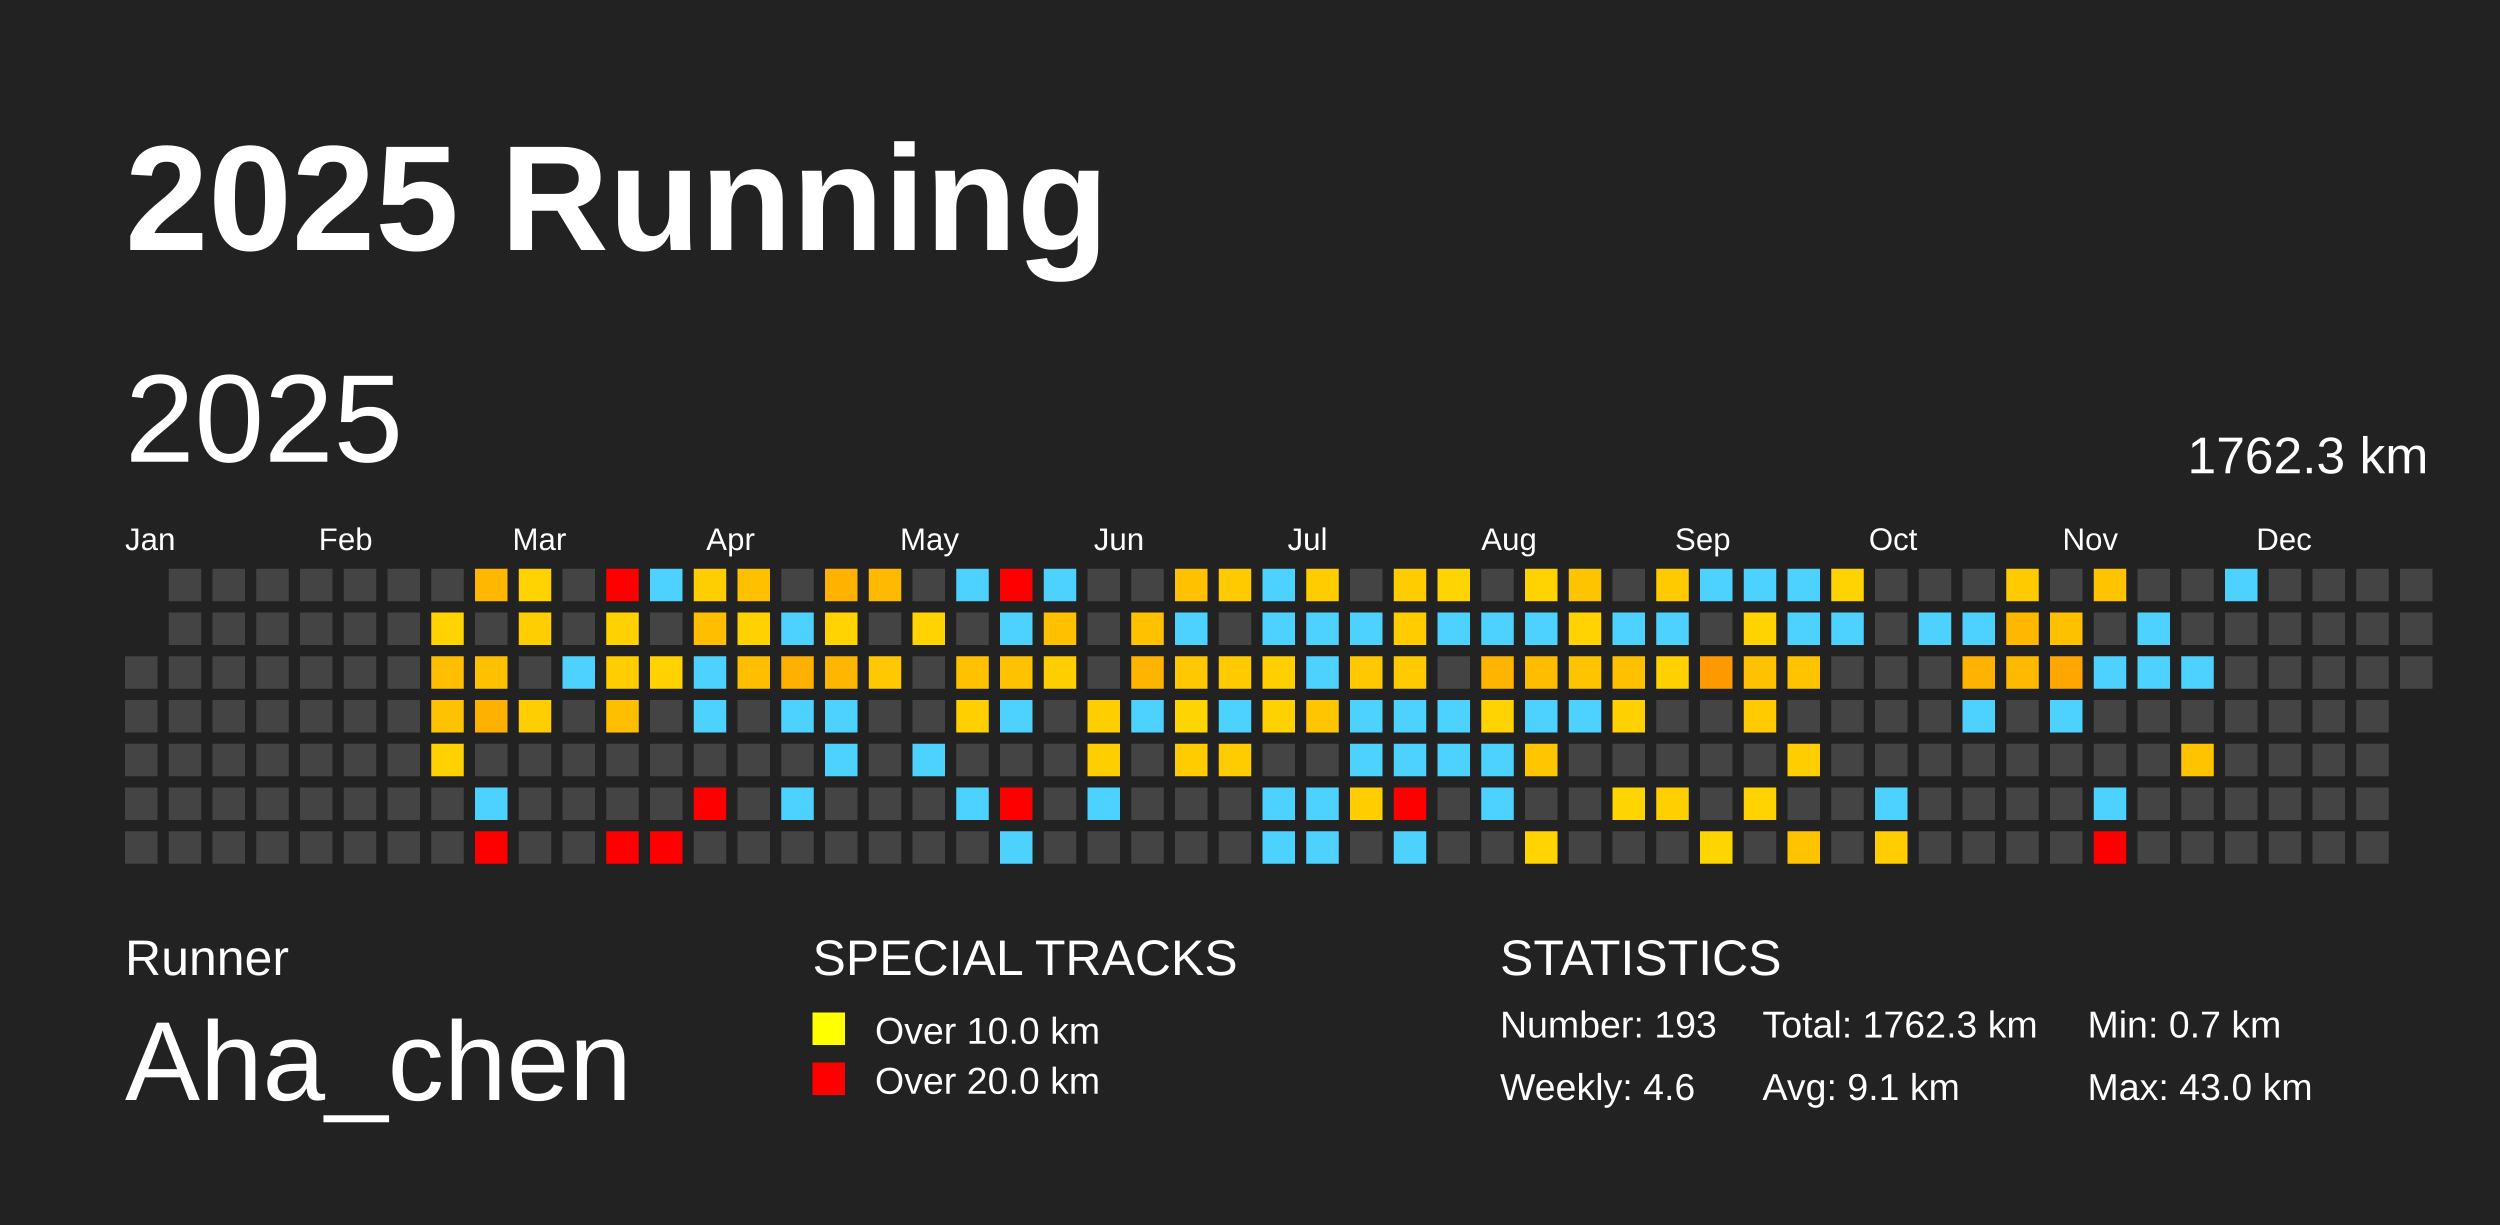
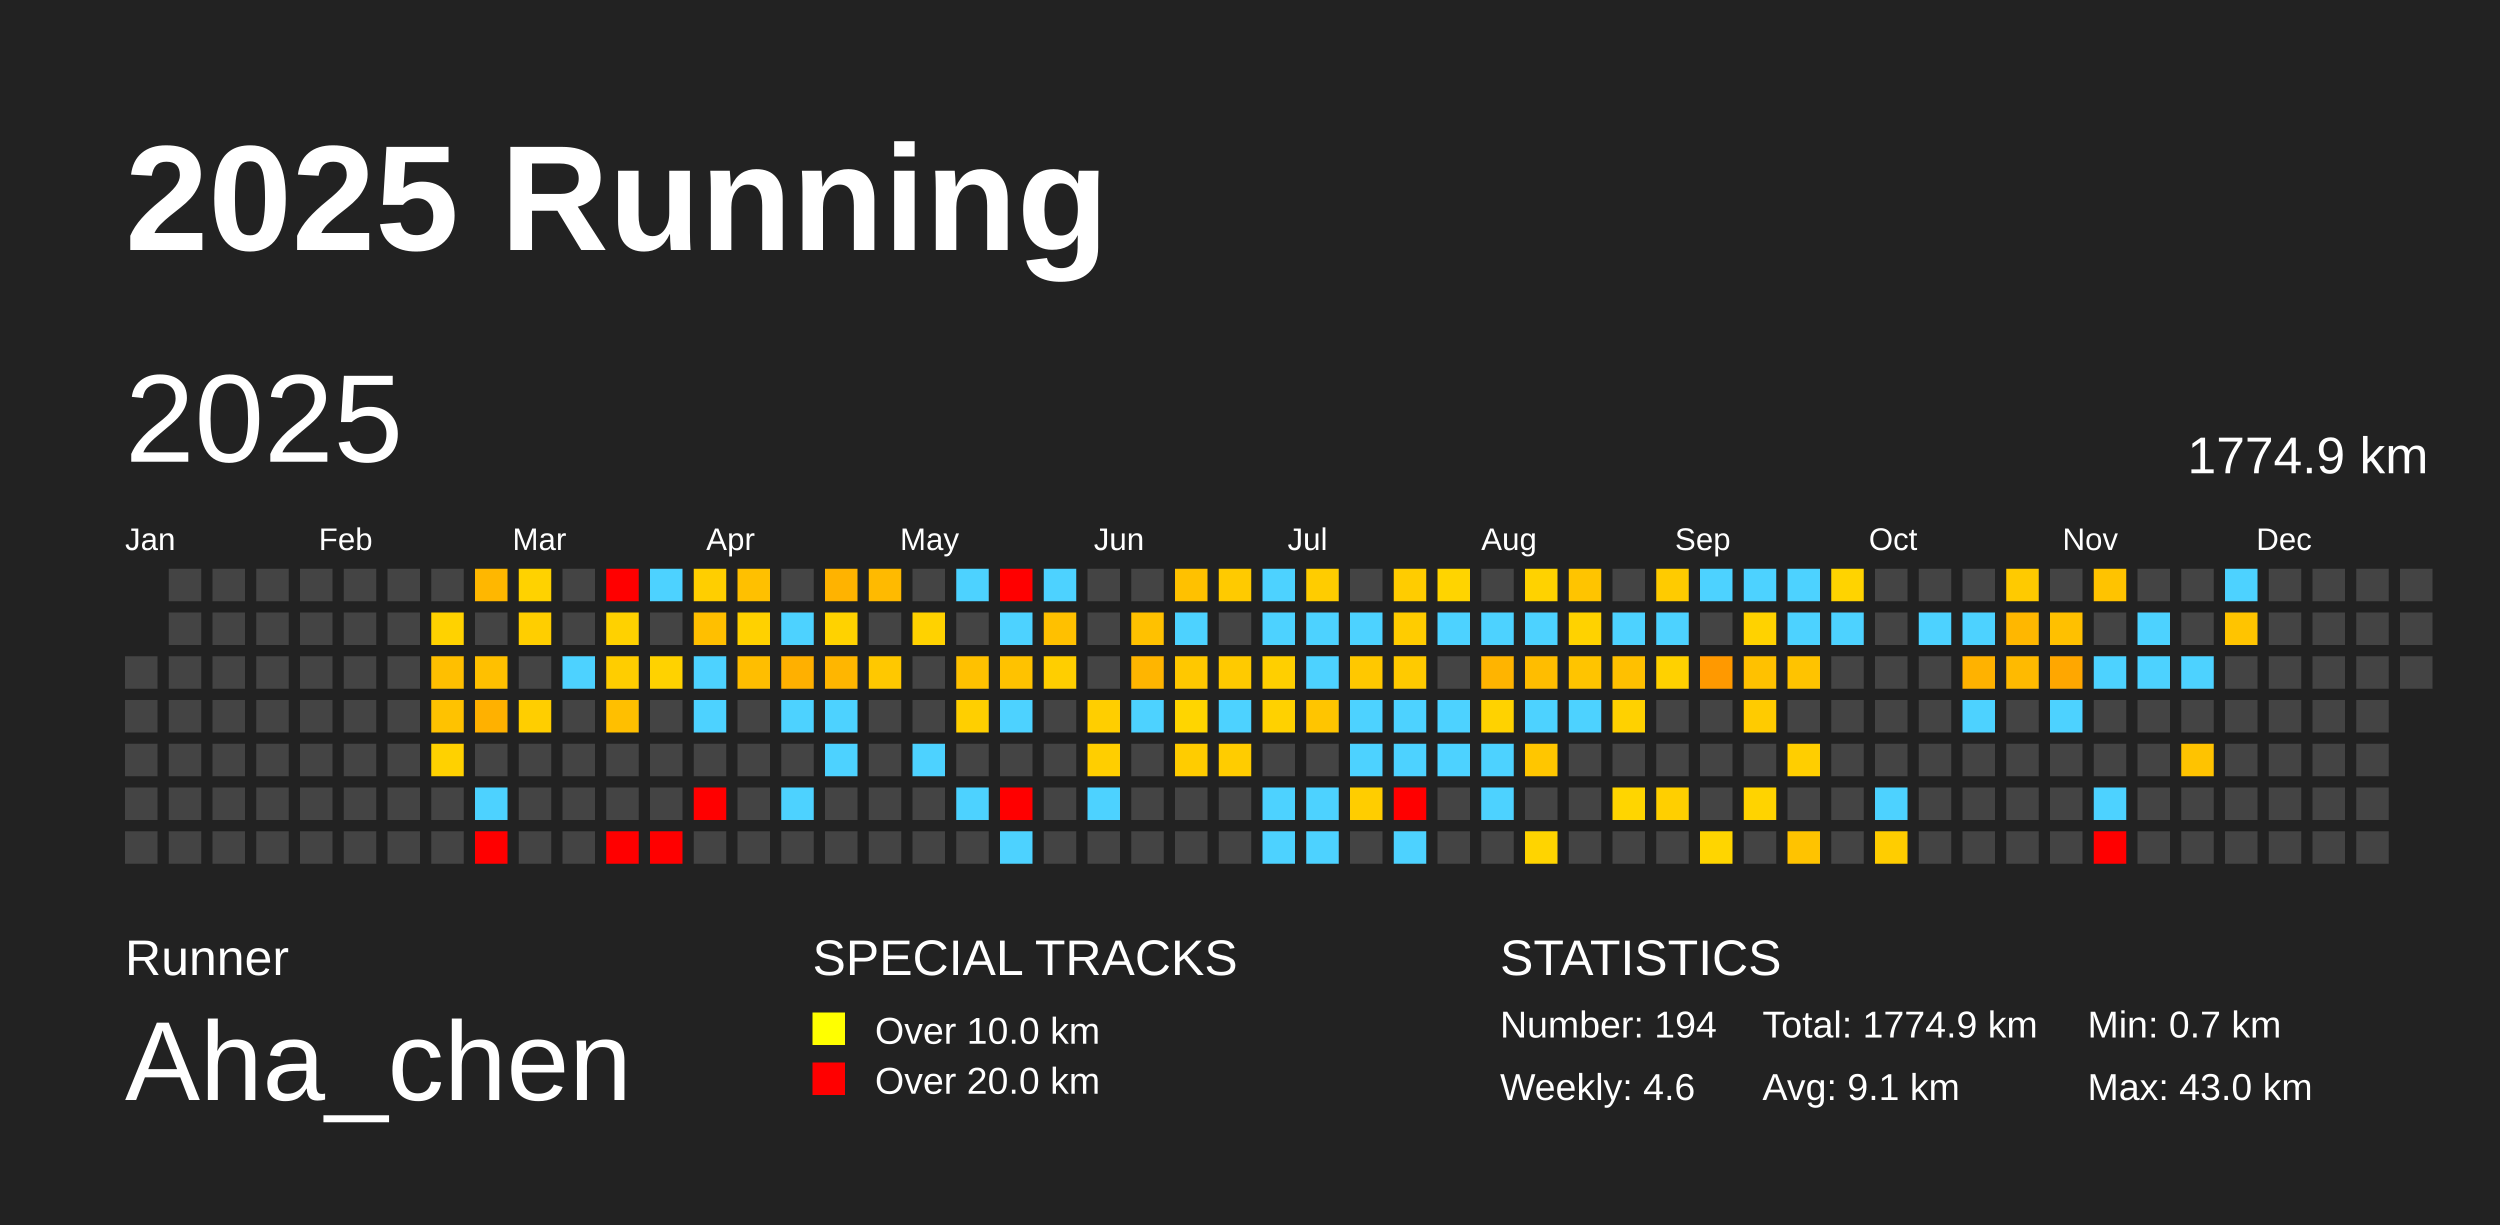
<svg xmlns="http://www.w3.org/2000/svg" baseProfile="full" height="98mm" version="1.1" viewBox="0,0,200,98" width="200mm">
  <defs />
  <rect fill="#222222" height="98" width="200" x="0" y="0" />
  <text fill="#FFFFFF" style="font-size:12px; font-family:Arial; font-weight:bold;" x="10" y="20">2025 Running</text>
  <text fill="#FFFFFF" style="font-size:4px; font-family:Arial" x="10" y="78">Runner</text>
  <text fill="#FFFFFF" style="font-size:9px; font-family:Arial" x="10" y="88">Aha_chen</text>
  <text fill="#FFFFFF" style="font-size:4px; font-family:Arial" x="65" y="78">SPECIAL TRACKS</text>
  <rect fill="yellow" height="2.6" width="2.6" x="65" y="81" />
  <text fill="#FFFFFF" style="font-size:3px; font-family:Arial" x="70" y="83.5">Over 10.0 km</text>
  <rect fill="red" height="2.6" width="2.6" x="65" y="85" />
  <text fill="#FFFFFF" style="font-size:3px; font-family:Arial" x="70" y="87.5">Over 20.0 km</text>
  <text fill="#FFFFFF" style="font-size:4px; font-family:Arial" x="120" y="78">STATISTICS</text>
-   <text fill="#FFFFFF" style="font-size:3px; font-family:Arial" x="120" y="83">Number: 193</text>
+   <text fill="#FFFFFF" style="font-size:3px; font-family:Arial" x="120" y="83">Number: 194</text>
  <text fill="#FFFFFF" style="font-size:3px; font-family:Arial" x="120" y="88">Weekly: 4.6</text>
-   <text fill="#FFFFFF" style="font-size:3px; font-family:Arial" x="141" y="83">Total: 1762.3 km</text>
+   <text fill="#FFFFFF" style="font-size:3px; font-family:Arial" x="141" y="83">Total: 1774.9 km</text>
  <text fill="#FFFFFF" style="font-size:3px; font-family:Arial" x="141" y="88">Avg: 9.1 km</text>
  <text fill="#FFFFFF" style="font-size:3px; font-family:Arial" x="167" y="83">Min: 0.7 km</text>
  <text fill="#FFFFFF" style="font-size:3px; font-family:Arial" x="167" y="88">Max: 43.0 km</text>
  <text dominant-baseline="hanging" fill="#FFFFFF" style="font-size:10.0px; font-family:Arial;" x="10" y="30">2025</text>
-   <text dominant-baseline="hanging" fill="#FFFFFF" style="font-size:4.125px; font-family:Arial;" x="175" y="35">1762.3 km</text>
+   <text dominant-baseline="hanging" fill="#FFFFFF" style="font-size:4.125px; font-family:Arial;" x="175" y="35">1774.9 km</text>
  <text fill="#FFFFFF" style="font-size:2.5px; font-family:Arial" x="10.0" y="44">Jan</text>
  <text fill="#FFFFFF" style="font-size:2.5px; font-family:Arial" x="25.5" y="44">Feb</text>
  <text fill="#FFFFFF" style="font-size:2.5px; font-family:Arial" x="41.0" y="44">Mar</text>
  <text fill="#FFFFFF" style="font-size:2.5px; font-family:Arial" x="56.5" y="44">Apr</text>
  <text fill="#FFFFFF" style="font-size:2.5px; font-family:Arial" x="72.0" y="44">May</text>
  <text fill="#FFFFFF" style="font-size:2.5px; font-family:Arial" x="87.5" y="44">Jun</text>
  <text fill="#FFFFFF" style="font-size:2.5px; font-family:Arial" x="103.0" y="44">Jul</text>
  <text fill="#FFFFFF" style="font-size:2.5px; font-family:Arial" x="118.5" y="44">Aug</text>
  <text fill="#FFFFFF" style="font-size:2.5px; font-family:Arial" x="134.0" y="44">Sep</text>
  <text fill="#FFFFFF" style="font-size:2.5px; font-family:Arial" x="149.5" y="44">Oct</text>
  <text fill="#FFFFFF" style="font-size:2.5px; font-family:Arial" x="165.0" y="44">Nov</text>
  <text fill="#FFFFFF" style="font-size:2.5px; font-family:Arial" x="180.5" y="44">Dec</text>
  <rect fill="#444444" height="2.6" width="2.6" x="10.0" y="52.5" />
  <rect fill="#444444" height="2.6" width="2.6" x="10.0" y="56.0" />
  <rect fill="#444444" height="2.6" width="2.6" x="10.0" y="59.5" />
  <rect fill="#444444" height="2.6" width="2.6" x="10.0" y="63.0" />
  <rect fill="#444444" height="2.6" width="2.6" x="10.0" y="66.5" />
  <rect fill="#444444" height="2.6" width="2.6" x="13.5" y="45.5" />
  <rect fill="#444444" height="2.6" width="2.6" x="13.5" y="49.0" />
  <rect fill="#444444" height="2.6" width="2.6" x="13.5" y="52.5" />
  <rect fill="#444444" height="2.6" width="2.6" x="13.5" y="56.0" />
  <rect fill="#444444" height="2.6" width="2.6" x="13.5" y="59.5" />
  <rect fill="#444444" height="2.6" width="2.6" x="13.5" y="63.0" />
  <rect fill="#444444" height="2.6" width="2.6" x="13.5" y="66.5" />
  <rect fill="#444444" height="2.6" width="2.6" x="17.0" y="45.5" />
  <rect fill="#444444" height="2.6" width="2.6" x="17.0" y="49.0" />
  <rect fill="#444444" height="2.6" width="2.6" x="17.0" y="52.5" />
  <rect fill="#444444" height="2.6" width="2.6" x="17.0" y="56.0" />
  <rect fill="#444444" height="2.6" width="2.6" x="17.0" y="59.5" />
  <rect fill="#444444" height="2.6" width="2.6" x="17.0" y="63.0" />
  <rect fill="#444444" height="2.6" width="2.6" x="17.0" y="66.5" />
  <rect fill="#444444" height="2.6" width="2.6" x="20.5" y="45.5" />
  <rect fill="#444444" height="2.6" width="2.6" x="20.5" y="49.0" />
  <rect fill="#444444" height="2.6" width="2.6" x="20.5" y="52.5" />
  <rect fill="#444444" height="2.6" width="2.6" x="20.5" y="56.0" />
  <rect fill="#444444" height="2.6" width="2.6" x="20.5" y="59.5" />
  <rect fill="#444444" height="2.6" width="2.6" x="20.5" y="63.0" />
  <rect fill="#444444" height="2.6" width="2.6" x="20.5" y="66.5" />
  <rect fill="#444444" height="2.6" width="2.6" x="24.0" y="45.5" />
  <rect fill="#444444" height="2.6" width="2.6" x="24.0" y="49.0" />
  <rect fill="#444444" height="2.6" width="2.6" x="24.0" y="52.5" />
  <rect fill="#444444" height="2.6" width="2.6" x="24.0" y="56.0" />
  <rect fill="#444444" height="2.6" width="2.6" x="24.0" y="59.5" />
  <rect fill="#444444" height="2.6" width="2.6" x="24.0" y="63.0" />
  <rect fill="#444444" height="2.6" width="2.6" x="24.0" y="66.5" />
  <rect fill="#444444" height="2.6" width="2.6" x="27.5" y="45.5" />
  <rect fill="#444444" height="2.6" width="2.6" x="27.5" y="49.0" />
  <rect fill="#444444" height="2.6" width="2.6" x="27.5" y="52.5" />
  <rect fill="#444444" height="2.6" width="2.6" x="27.5" y="56.0" />
  <rect fill="#444444" height="2.6" width="2.6" x="27.5" y="59.5" />
  <rect fill="#444444" height="2.6" width="2.6" x="27.5" y="63.0" />
  <rect fill="#444444" height="2.6" width="2.6" x="27.5" y="66.5" />
  <rect fill="#444444" height="2.6" width="2.6" x="31.0" y="45.5" />
  <rect fill="#444444" height="2.6" width="2.6" x="31.0" y="49.0" />
  <rect fill="#444444" height="2.6" width="2.6" x="31.0" y="52.5" />
  <rect fill="#444444" height="2.6" width="2.6" x="31.0" y="56.0" />
  <rect fill="#444444" height="2.6" width="2.6" x="31.0" y="59.5" />
  <rect fill="#444444" height="2.6" width="2.6" x="31.0" y="63.0" />
  <rect fill="#444444" height="2.6" width="2.6" x="31.0" y="66.5" />
  <rect fill="#444444" height="2.6" width="2.6" x="34.5" y="45.5" />
  <rect fill="#ffd200" height="2.6" width="2.6" x="34.5" y="49.0" />
  <rect fill="#ffbf00" height="2.6" width="2.6" x="34.5" y="52.5" />
  <rect fill="#ffc200" height="2.6" width="2.6" x="34.5" y="56.0" />
  <rect fill="#ffd100" height="2.6" width="2.6" x="34.5" y="59.5" />
  <rect fill="#444444" height="2.6" width="2.6" x="34.5" y="63.0" />
  <rect fill="#444444" height="2.6" width="2.6" x="34.5" y="66.5" />
  <rect fill="#ffb700" height="2.6" width="2.6" x="38.0" y="45.5" />
  <rect fill="#444444" height="2.6" width="2.6" x="38.0" y="49.0" />
  <rect fill="#ffc000" height="2.6" width="2.6" x="38.0" y="52.5" />
  <rect fill="#ffb100" height="2.6" width="2.6" x="38.0" y="56.0" />
  <rect fill="#444444" height="2.6" width="2.6" x="38.0" y="59.5" />
  <rect fill="#4dd2ff" height="2.6" width="2.6" x="38.0" y="63.0" />
  <rect fill="red" height="2.6" width="2.6" x="38.0" y="66.5" />
  <rect fill="#ffd200" height="2.6" width="2.6" x="41.5" y="45.5" />
  <rect fill="#ffce00" height="2.6" width="2.6" x="41.5" y="49.0" />
  <rect fill="#444444" height="2.6" width="2.6" x="41.5" y="52.5" />
  <rect fill="#ffce00" height="2.6" width="2.6" x="41.5" y="56.0" />
  <rect fill="#444444" height="2.6" width="2.6" x="41.5" y="59.5" />
  <rect fill="#444444" height="2.6" width="2.6" x="41.5" y="63.0" />
  <rect fill="#444444" height="2.6" width="2.6" x="41.5" y="66.5" />
  <rect fill="#444444" height="2.6" width="2.6" x="45.0" y="45.5" />
  <rect fill="#444444" height="2.6" width="2.6" x="45.0" y="49.0" />
  <rect fill="#4dd2ff" height="2.6" width="2.6" x="45.0" y="52.5" />
  <rect fill="#444444" height="2.6" width="2.6" x="45.0" y="56.0" />
  <rect fill="#444444" height="2.6" width="2.6" x="45.0" y="59.5" />
  <rect fill="#444444" height="2.6" width="2.6" x="45.0" y="63.0" />
  <rect fill="#444444" height="2.6" width="2.6" x="45.0" y="66.5" />
  <rect fill="red" height="2.6" width="2.6" x="48.5" y="45.5" />
  <rect fill="#ffd100" height="2.6" width="2.6" x="48.5" y="49.0" />
  <rect fill="#ffcd00" height="2.6" width="2.6" x="48.5" y="52.5" />
  <rect fill="#ffbf00" height="2.6" width="2.6" x="48.5" y="56.0" />
  <rect fill="#444444" height="2.6" width="2.6" x="48.5" y="59.5" />
  <rect fill="#444444" height="2.6" width="2.6" x="48.5" y="63.0" />
  <rect fill="red" height="2.6" width="2.6" x="48.5" y="66.5" />
  <rect fill="#4dd2ff" height="2.6" width="2.6" x="52.0" y="45.5" />
  <rect fill="#444444" height="2.6" width="2.6" x="52.0" y="49.0" />
  <rect fill="#ffd200" height="2.6" width="2.6" x="52.0" y="52.5" />
  <rect fill="#444444" height="2.6" width="2.6" x="52.0" y="56.0" />
  <rect fill="#444444" height="2.6" width="2.6" x="52.0" y="59.5" />
  <rect fill="#444444" height="2.6" width="2.6" x="52.0" y="63.0" />
  <rect fill="red" height="2.6" width="2.6" x="52.0" y="66.5" />
  <rect fill="#ffce00" height="2.6" width="2.6" x="55.5" y="45.5" />
  <rect fill="#ffbf00" height="2.6" width="2.6" x="55.5" y="49.0" />
  <rect fill="#4dd2ff" height="2.6" width="2.6" x="55.5" y="52.5" />
  <rect fill="#4dd2ff" height="2.6" width="2.6" x="55.5" y="56.0" />
  <rect fill="#444444" height="2.6" width="2.6" x="55.5" y="59.5" />
  <rect fill="red" height="2.6" width="2.6" x="55.5" y="63.0" />
  <rect fill="#444444" height="2.6" width="2.6" x="55.5" y="66.5" />
  <rect fill="#ffc000" height="2.6" width="2.6" x="59.0" y="45.5" />
  <rect fill="#ffd100" height="2.6" width="2.6" x="59.0" y="49.0" />
  <rect fill="#ffbe00" height="2.6" width="2.6" x="59.0" y="52.5" />
  <rect fill="#444444" height="2.6" width="2.6" x="59.0" y="56.0" />
  <rect fill="#444444" height="2.6" width="2.6" x="59.0" y="59.5" />
  <rect fill="#444444" height="2.6" width="2.6" x="59.0" y="63.0" />
  <rect fill="#444444" height="2.6" width="2.6" x="59.0" y="66.5" />
  <rect fill="#444444" height="2.6" width="2.6" x="62.5" y="45.5" />
  <rect fill="#4dd2ff" height="2.6" width="2.6" x="62.5" y="49.0" />
  <rect fill="#ffb000" height="2.6" width="2.6" x="62.5" y="52.5" />
  <rect fill="#4dd2ff" height="2.6" width="2.6" x="62.5" y="56.0" />
  <rect fill="#444444" height="2.6" width="2.6" x="62.5" y="59.5" />
  <rect fill="#4dd2ff" height="2.6" width="2.6" x="62.5" y="63.0" />
  <rect fill="#444444" height="2.6" width="2.6" x="62.5" y="66.5" />
  <rect fill="#ffb300" height="2.6" width="2.6" x="66.0" y="45.5" />
  <rect fill="#ffd200" height="2.6" width="2.6" x="66.0" y="49.0" />
  <rect fill="#ffb600" height="2.6" width="2.6" x="66.0" y="52.5" />
  <rect fill="#4dd2ff" height="2.6" width="2.6" x="66.0" y="56.0" />
  <rect fill="#4dd2ff" height="2.6" width="2.6" x="66.0" y="59.5" />
  <rect fill="#444444" height="2.6" width="2.6" x="66.0" y="63.0" />
  <rect fill="#444444" height="2.6" width="2.6" x="66.0" y="66.5" />
  <rect fill="#ffba00" height="2.6" width="2.6" x="69.5" y="45.5" />
  <rect fill="#444444" height="2.6" width="2.6" x="69.5" y="49.0" />
  <rect fill="#ffc800" height="2.6" width="2.6" x="69.5" y="52.5" />
  <rect fill="#444444" height="2.6" width="2.6" x="69.5" y="56.0" />
  <rect fill="#444444" height="2.6" width="2.6" x="69.5" y="59.5" />
  <rect fill="#444444" height="2.6" width="2.6" x="69.5" y="63.0" />
  <rect fill="#444444" height="2.6" width="2.6" x="69.5" y="66.5" />
  <rect fill="#444444" height="2.6" width="2.6" x="73.0" y="45.5" />
  <rect fill="#ffd200" height="2.6" width="2.6" x="73.0" y="49.0" />
  <rect fill="#444444" height="2.6" width="2.6" x="73.0" y="52.5" />
  <rect fill="#444444" height="2.6" width="2.6" x="73.0" y="56.0" />
  <rect fill="#4dd2ff" height="2.6" width="2.6" x="73.0" y="59.5" />
  <rect fill="#444444" height="2.6" width="2.6" x="73.0" y="63.0" />
  <rect fill="#444444" height="2.6" width="2.6" x="73.0" y="66.5" />
  <rect fill="#4dd2ff" height="2.6" width="2.6" x="76.5" y="45.5" />
  <rect fill="#444444" height="2.6" width="2.6" x="76.5" y="49.0" />
  <rect fill="#ffc100" height="2.6" width="2.6" x="76.5" y="52.5" />
  <rect fill="#ffcf00" height="2.6" width="2.6" x="76.5" y="56.0" />
  <rect fill="#444444" height="2.6" width="2.6" x="76.5" y="59.5" />
  <rect fill="#4dd2ff" height="2.6" width="2.6" x="76.5" y="63.0" />
  <rect fill="#444444" height="2.6" width="2.6" x="76.5" y="66.5" />
  <rect fill="red" height="2.6" width="2.6" x="80.0" y="45.5" />
  <rect fill="#4dd2ff" height="2.6" width="2.6" x="80.0" y="49.0" />
  <rect fill="#ffc200" height="2.6" width="2.6" x="80.0" y="52.5" />
  <rect fill="#4dd2ff" height="2.6" width="2.6" x="80.0" y="56.0" />
  <rect fill="#444444" height="2.6" width="2.6" x="80.0" y="59.5" />
  <rect fill="red" height="2.6" width="2.6" x="80.0" y="63.0" />
  <rect fill="#4dd2ff" height="2.6" width="2.6" x="80.0" y="66.5" />
  <rect fill="#4dd2ff" height="2.6" width="2.6" x="83.5" y="45.5" />
  <rect fill="#ffc000" height="2.6" width="2.6" x="83.5" y="49.0" />
  <rect fill="#ffce00" height="2.6" width="2.6" x="83.5" y="52.5" />
  <rect fill="#444444" height="2.6" width="2.6" x="83.5" y="56.0" />
  <rect fill="#444444" height="2.6" width="2.6" x="83.5" y="59.5" />
  <rect fill="#444444" height="2.6" width="2.6" x="83.5" y="63.0" />
  <rect fill="#444444" height="2.6" width="2.6" x="83.5" y="66.5" />
  <rect fill="#444444" height="2.6" width="2.6" x="87.0" y="45.5" />
  <rect fill="#444444" height="2.6" width="2.6" x="87.0" y="49.0" />
  <rect fill="#444444" height="2.6" width="2.6" x="87.0" y="52.5" />
  <rect fill="#ffce00" height="2.6" width="2.6" x="87.0" y="56.0" />
  <rect fill="#ffce00" height="2.6" width="2.6" x="87.0" y="59.5" />
  <rect fill="#4dd2ff" height="2.6" width="2.6" x="87.0" y="63.0" />
  <rect fill="#444444" height="2.6" width="2.6" x="87.0" y="66.5" />
  <rect fill="#444444" height="2.6" width="2.6" x="90.5" y="45.5" />
  <rect fill="#ffc100" height="2.6" width="2.6" x="90.5" y="49.0" />
  <rect fill="#ffb500" height="2.6" width="2.6" x="90.5" y="52.5" />
  <rect fill="#4dd2ff" height="2.6" width="2.6" x="90.5" y="56.0" />
  <rect fill="#444444" height="2.6" width="2.6" x="90.5" y="59.5" />
  <rect fill="#444444" height="2.6" width="2.6" x="90.5" y="63.0" />
  <rect fill="#444444" height="2.6" width="2.6" x="90.5" y="66.5" />
  <rect fill="#ffc100" height="2.6" width="2.6" x="94.0" y="45.5" />
  <rect fill="#4dd2ff" height="2.6" width="2.6" x="94.0" y="49.0" />
  <rect fill="#ffc800" height="2.6" width="2.6" x="94.0" y="52.5" />
  <rect fill="#ffd500" height="2.6" width="2.6" x="94.0" y="56.0" />
  <rect fill="#ffcc00" height="2.6" width="2.6" x="94.0" y="59.5" />
  <rect fill="#444444" height="2.6" width="2.6" x="94.0" y="63.0" />
  <rect fill="#444444" height="2.6" width="2.6" x="94.0" y="66.5" />
  <rect fill="#ffca00" height="2.6" width="2.6" x="97.5" y="45.5" />
  <rect fill="#444444" height="2.6" width="2.6" x="97.5" y="49.0" />
  <rect fill="#ffca00" height="2.6" width="2.6" x="97.5" y="52.5" />
  <rect fill="#4dd2ff" height="2.6" width="2.6" x="97.5" y="56.0" />
  <rect fill="#ffcc00" height="2.6" width="2.6" x="97.5" y="59.5" />
  <rect fill="#444444" height="2.6" width="2.6" x="97.5" y="63.0" />
  <rect fill="#444444" height="2.6" width="2.6" x="97.5" y="66.5" />
  <rect fill="#4dd2ff" height="2.6" width="2.6" x="101.0" y="45.5" />
  <rect fill="#4dd2ff" height="2.6" width="2.6" x="101.0" y="49.0" />
  <rect fill="#ffcf00" height="2.6" width="2.6" x="101.0" y="52.5" />
  <rect fill="#ffd100" height="2.6" width="2.6" x="101.0" y="56.0" />
  <rect fill="#444444" height="2.6" width="2.6" x="101.0" y="59.5" />
  <rect fill="#4dd2ff" height="2.6" width="2.6" x="101.0" y="63.0" />
  <rect fill="#4dd2ff" height="2.6" width="2.6" x="101.0" y="66.5" />
  <rect fill="#ffcc00" height="2.6" width="2.6" x="104.5" y="45.5" />
  <rect fill="#4dd2ff" height="2.6" width="2.6" x="104.5" y="49.0" />
  <rect fill="#4dd2ff" height="2.6" width="2.6" x="104.5" y="52.5" />
  <rect fill="#ffc500" height="2.6" width="2.6" x="104.5" y="56.0" />
  <rect fill="#444444" height="2.6" width="2.6" x="104.5" y="59.5" />
  <rect fill="#4dd2ff" height="2.6" width="2.6" x="104.5" y="63.0" />
  <rect fill="#4dd2ff" height="2.6" width="2.6" x="104.5" y="66.5" />
  <rect fill="#444444" height="2.6" width="2.6" x="108.0" y="45.5" />
  <rect fill="#4dd2ff" height="2.6" width="2.6" x="108.0" y="49.0" />
  <rect fill="#ffc800" height="2.6" width="2.6" x="108.0" y="52.5" />
  <rect fill="#4dd2ff" height="2.6" width="2.6" x="108.0" y="56.0" />
  <rect fill="#4dd2ff" height="2.6" width="2.6" x="108.0" y="59.5" />
  <rect fill="#ffcd00" height="2.6" width="2.6" x="108.0" y="63.0" />
  <rect fill="#444444" height="2.6" width="2.6" x="108.0" y="66.5" />
  <rect fill="#ffcc00" height="2.6" width="2.6" x="111.5" y="45.5" />
  <rect fill="#ffcc00" height="2.6" width="2.6" x="111.5" y="49.0" />
  <rect fill="#ffca00" height="2.6" width="2.6" x="111.5" y="52.5" />
  <rect fill="#4dd2ff" height="2.6" width="2.6" x="111.5" y="56.0" />
  <rect fill="#4dd2ff" height="2.6" width="2.6" x="111.5" y="59.5" />
  <rect fill="red" height="2.6" width="2.6" x="111.5" y="63.0" />
  <rect fill="#4dd2ff" height="2.6" width="2.6" x="111.5" y="66.5" />
  <rect fill="#ffd400" height="2.6" width="2.6" x="115.0" y="45.5" />
  <rect fill="#4dd2ff" height="2.6" width="2.6" x="115.0" y="49.0" />
  <rect fill="#444444" height="2.6" width="2.6" x="115.0" y="52.5" />
  <rect fill="#4dd2ff" height="2.6" width="2.6" x="115.0" y="56.0" />
  <rect fill="#4dd2ff" height="2.6" width="2.6" x="115.0" y="59.5" />
  <rect fill="#444444" height="2.6" width="2.6" x="115.0" y="63.0" />
  <rect fill="#444444" height="2.6" width="2.6" x="115.0" y="66.5" />
  <rect fill="#444444" height="2.6" width="2.6" x="118.5" y="45.5" />
  <rect fill="#4dd2ff" height="2.6" width="2.6" x="118.5" y="49.0" />
  <rect fill="#ffb400" height="2.6" width="2.6" x="118.5" y="52.5" />
  <rect fill="#ffd200" height="2.6" width="2.6" x="118.5" y="56.0" />
  <rect fill="#4dd2ff" height="2.6" width="2.6" x="118.5" y="59.5" />
  <rect fill="#4dd2ff" height="2.6" width="2.6" x="118.5" y="63.0" />
  <rect fill="#444444" height="2.6" width="2.6" x="118.5" y="66.5" />
  <rect fill="#ffd200" height="2.6" width="2.6" x="122.0" y="45.5" />
  <rect fill="#4dd2ff" height="2.6" width="2.6" x="122.0" y="49.0" />
  <rect fill="#ffbd00" height="2.6" width="2.6" x="122.0" y="52.5" />
  <rect fill="#4dd2ff" height="2.6" width="2.6" x="122.0" y="56.0" />
  <rect fill="#ffc600" height="2.6" width="2.6" x="122.0" y="59.5" />
  <rect fill="#444444" height="2.6" width="2.6" x="122.0" y="63.0" />
  <rect fill="#ffd400" height="2.6" width="2.6" x="122.0" y="66.5" />
  <rect fill="#ffc400" height="2.6" width="2.6" x="125.5" y="45.5" />
  <rect fill="#ffd200" height="2.6" width="2.6" x="125.5" y="49.0" />
  <rect fill="#ffc400" height="2.6" width="2.6" x="125.5" y="52.5" />
  <rect fill="#4dd2ff" height="2.6" width="2.6" x="125.5" y="56.0" />
  <rect fill="#444444" height="2.6" width="2.6" x="125.5" y="59.5" />
  <rect fill="#444444" height="2.6" width="2.6" x="125.5" y="63.0" />
  <rect fill="#444444" height="2.6" width="2.6" x="125.5" y="66.5" />
  <rect fill="#444444" height="2.6" width="2.6" x="129.0" y="45.5" />
  <rect fill="#4dd2ff" height="2.6" width="2.6" x="129.0" y="49.0" />
  <rect fill="#ffc000" height="2.6" width="2.6" x="129.0" y="52.5" />
  <rect fill="#ffd100" height="2.6" width="2.6" x="129.0" y="56.0" />
  <rect fill="#444444" height="2.6" width="2.6" x="129.0" y="59.5" />
  <rect fill="#ffd500" height="2.6" width="2.6" x="129.0" y="63.0" />
  <rect fill="#444444" height="2.6" width="2.6" x="129.0" y="66.5" />
  <rect fill="#ffcb00" height="2.6" width="2.6" x="132.5" y="45.5" />
  <rect fill="#4dd2ff" height="2.6" width="2.6" x="132.5" y="49.0" />
  <rect fill="#ffd100" height="2.6" width="2.6" x="132.5" y="52.5" />
  <rect fill="#444444" height="2.6" width="2.6" x="132.5" y="56.0" />
  <rect fill="#444444" height="2.6" width="2.6" x="132.5" y="59.5" />
  <rect fill="#ffcf00" height="2.6" width="2.6" x="132.5" y="63.0" />
  <rect fill="#444444" height="2.6" width="2.6" x="132.5" y="66.5" />
  <rect fill="#4dd2ff" height="2.6" width="2.6" x="136.0" y="45.5" />
  <rect fill="#444444" height="2.6" width="2.6" x="136.0" y="49.0" />
  <rect fill="#ff9900" height="2.6" width="2.6" x="136.0" y="52.5" />
  <rect fill="#444444" height="2.6" width="2.6" x="136.0" y="56.0" />
  <rect fill="#444444" height="2.6" width="2.6" x="136.0" y="59.5" />
  <rect fill="#444444" height="2.6" width="2.6" x="136.0" y="63.0" />
  <rect fill="#ffd500" height="2.6" width="2.6" x="136.0" y="66.5" />
  <rect fill="#4dd2ff" height="2.6" width="2.6" x="139.5" y="45.5" />
  <rect fill="#ffd200" height="2.6" width="2.6" x="139.5" y="49.0" />
  <rect fill="#ffc100" height="2.6" width="2.6" x="139.5" y="52.5" />
  <rect fill="#ffcb00" height="2.6" width="2.6" x="139.5" y="56.0" />
  <rect fill="#444444" height="2.6" width="2.6" x="139.5" y="59.5" />
  <rect fill="#ffd300" height="2.6" width="2.6" x="139.5" y="63.0" />
  <rect fill="#444444" height="2.6" width="2.6" x="139.5" y="66.5" />
  <rect fill="#4dd2ff" height="2.6" width="2.6" x="143.0" y="45.5" />
  <rect fill="#4dd2ff" height="2.6" width="2.6" x="143.0" y="49.0" />
  <rect fill="#ffc300" height="2.6" width="2.6" x="143.0" y="52.5" />
  <rect fill="#444444" height="2.6" width="2.6" x="143.0" y="56.0" />
  <rect fill="#ffce00" height="2.6" width="2.6" x="143.0" y="59.5" />
  <rect fill="#444444" height="2.6" width="2.6" x="143.0" y="63.0" />
  <rect fill="#ffc300" height="2.6" width="2.6" x="143.0" y="66.5" />
  <rect fill="#ffd300" height="2.6" width="2.6" x="146.5" y="45.5" />
  <rect fill="#4dd2ff" height="2.6" width="2.6" x="146.5" y="49.0" />
  <rect fill="#444444" height="2.6" width="2.6" x="146.5" y="52.5" />
  <rect fill="#444444" height="2.6" width="2.6" x="146.5" y="56.0" />
  <rect fill="#444444" height="2.6" width="2.6" x="146.5" y="59.5" />
  <rect fill="#444444" height="2.6" width="2.6" x="146.5" y="63.0" />
  <rect fill="#444444" height="2.6" width="2.6" x="146.5" y="66.5" />
  <rect fill="#444444" height="2.6" width="2.6" x="150.0" y="45.5" />
  <rect fill="#444444" height="2.6" width="2.6" x="150.0" y="49.0" />
  <rect fill="#444444" height="2.6" width="2.6" x="150.0" y="52.5" />
  <rect fill="#444444" height="2.6" width="2.6" x="150.0" y="56.0" />
  <rect fill="#444444" height="2.6" width="2.6" x="150.0" y="59.5" />
  <rect fill="#4dd2ff" height="2.6" width="2.6" x="150.0" y="63.0" />
  <rect fill="#ffcd00" height="2.6" width="2.6" x="150.0" y="66.5" />
  <rect fill="#444444" height="2.6" width="2.6" x="153.5" y="45.5" />
  <rect fill="#4dd2ff" height="2.6" width="2.6" x="153.5" y="49.0" />
  <rect fill="#444444" height="2.6" width="2.6" x="153.5" y="52.5" />
  <rect fill="#444444" height="2.6" width="2.6" x="153.5" y="56.0" />
  <rect fill="#444444" height="2.6" width="2.6" x="153.5" y="59.5" />
  <rect fill="#444444" height="2.6" width="2.6" x="153.5" y="63.0" />
  <rect fill="#444444" height="2.6" width="2.6" x="153.5" y="66.5" />
  <rect fill="#444444" height="2.6" width="2.6" x="157.0" y="45.5" />
  <rect fill="#4dd2ff" height="2.6" width="2.6" x="157.0" y="49.0" />
  <rect fill="#ffb200" height="2.6" width="2.6" x="157.0" y="52.5" />
  <rect fill="#4dd2ff" height="2.6" width="2.6" x="157.0" y="56.0" />
  <rect fill="#444444" height="2.6" width="2.6" x="157.0" y="59.5" />
  <rect fill="#444444" height="2.6" width="2.6" x="157.0" y="63.0" />
  <rect fill="#444444" height="2.6" width="2.6" x="157.0" y="66.5" />
  <rect fill="#ffca00" height="2.6" width="2.6" x="160.5" y="45.5" />
  <rect fill="#ffb700" height="2.6" width="2.6" x="160.5" y="49.0" />
  <rect fill="#ffba00" height="2.6" width="2.6" x="160.5" y="52.5" />
  <rect fill="#444444" height="2.6" width="2.6" x="160.5" y="56.0" />
  <rect fill="#444444" height="2.6" width="2.6" x="160.5" y="59.5" />
  <rect fill="#444444" height="2.6" width="2.6" x="160.5" y="63.0" />
  <rect fill="#444444" height="2.6" width="2.6" x="160.5" y="66.5" />
  <rect fill="#444444" height="2.6" width="2.6" x="164.0" y="45.5" />
  <rect fill="#ffc000" height="2.6" width="2.6" x="164.0" y="49.0" />
  <rect fill="#ffa700" height="2.6" width="2.6" x="164.0" y="52.5" />
  <rect fill="#4dd2ff" height="2.6" width="2.6" x="164.0" y="56.0" />
  <rect fill="#444444" height="2.6" width="2.6" x="164.0" y="59.5" />
  <rect fill="#444444" height="2.6" width="2.6" x="164.0" y="63.0" />
  <rect fill="#444444" height="2.6" width="2.6" x="164.0" y="66.5" />
  <rect fill="#ffc300" height="2.6" width="2.6" x="167.5" y="45.5" />
  <rect fill="#444444" height="2.6" width="2.6" x="167.5" y="49.0" />
  <rect fill="#4dd2ff" height="2.6" width="2.6" x="167.5" y="52.5" />
  <rect fill="#444444" height="2.6" width="2.6" x="167.5" y="56.0" />
  <rect fill="#444444" height="2.6" width="2.6" x="167.5" y="59.5" />
  <rect fill="#4dd2ff" height="2.6" width="2.6" x="167.5" y="63.0" />
  <rect fill="red" height="2.6" width="2.6" x="167.5" y="66.5" />
  <rect fill="#444444" height="2.6" width="2.6" x="171.0" y="45.5" />
  <rect fill="#4dd2ff" height="2.6" width="2.6" x="171.0" y="49.0" />
  <rect fill="#4dd2ff" height="2.6" width="2.6" x="171.0" y="52.5" />
  <rect fill="#444444" height="2.6" width="2.6" x="171.0" y="56.0" />
  <rect fill="#444444" height="2.6" width="2.6" x="171.0" y="59.5" />
  <rect fill="#444444" height="2.6" width="2.6" x="171.0" y="63.0" />
  <rect fill="#444444" height="2.6" width="2.6" x="171.0" y="66.5" />
  <rect fill="#444444" height="2.6" width="2.6" x="174.5" y="45.5" />
  <rect fill="#444444" height="2.6" width="2.6" x="174.5" y="49.0" />
  <rect fill="#4dd2ff" height="2.6" width="2.6" x="174.5" y="52.5" />
  <rect fill="#444444" height="2.6" width="2.6" x="174.5" y="56.0" />
  <rect fill="#ffc300" height="2.6" width="2.6" x="174.5" y="59.5" />
  <rect fill="#444444" height="2.6" width="2.6" x="174.5" y="63.0" />
  <rect fill="#444444" height="2.6" width="2.6" x="174.5" y="66.5" />
  <rect fill="#4dd2ff" height="2.6" width="2.6" x="178.0" y="45.5" />
-   <rect fill="#444444" height="2.6" width="2.6" x="178.0" y="49.0" />
+   <rect fill="#ffc400" height="2.6" width="2.6" x="178.0" y="49.0" />
  <rect fill="#444444" height="2.6" width="2.6" x="178.0" y="52.5" />
  <rect fill="#444444" height="2.6" width="2.6" x="178.0" y="56.0" />
  <rect fill="#444444" height="2.6" width="2.6" x="178.0" y="59.5" />
  <rect fill="#444444" height="2.6" width="2.6" x="178.0" y="63.0" />
  <rect fill="#444444" height="2.6" width="2.6" x="178.0" y="66.5" />
  <rect fill="#444444" height="2.6" width="2.6" x="181.5" y="45.5" />
  <rect fill="#444444" height="2.6" width="2.6" x="181.5" y="49.0" />
  <rect fill="#444444" height="2.6" width="2.6" x="181.5" y="52.5" />
  <rect fill="#444444" height="2.6" width="2.6" x="181.5" y="56.0" />
  <rect fill="#444444" height="2.6" width="2.6" x="181.5" y="59.5" />
  <rect fill="#444444" height="2.6" width="2.6" x="181.5" y="63.0" />
  <rect fill="#444444" height="2.6" width="2.6" x="181.5" y="66.5" />
  <rect fill="#444444" height="2.6" width="2.6" x="185.0" y="45.5" />
  <rect fill="#444444" height="2.6" width="2.6" x="185.0" y="49.0" />
  <rect fill="#444444" height="2.6" width="2.6" x="185.0" y="52.5" />
  <rect fill="#444444" height="2.6" width="2.6" x="185.0" y="56.0" />
  <rect fill="#444444" height="2.6" width="2.6" x="185.0" y="59.5" />
  <rect fill="#444444" height="2.6" width="2.6" x="185.0" y="63.0" />
  <rect fill="#444444" height="2.6" width="2.6" x="185.0" y="66.5" />
  <rect fill="#444444" height="2.6" width="2.6" x="188.5" y="45.5" />
  <rect fill="#444444" height="2.6" width="2.6" x="188.5" y="49.0" />
  <rect fill="#444444" height="2.6" width="2.6" x="188.5" y="52.5" />
  <rect fill="#444444" height="2.6" width="2.6" x="188.5" y="56.0" />
  <rect fill="#444444" height="2.6" width="2.6" x="188.5" y="59.5" />
  <rect fill="#444444" height="2.6" width="2.6" x="188.5" y="63.0" />
  <rect fill="#444444" height="2.6" width="2.6" x="188.5" y="66.5" />
  <rect fill="#444444" height="2.6" width="2.6" x="192.0" y="45.5" />
  <rect fill="#444444" height="2.6" width="2.6" x="192.0" y="49.0" />
  <rect fill="#444444" height="2.6" width="2.6" x="192.0" y="52.5" />
</svg>
